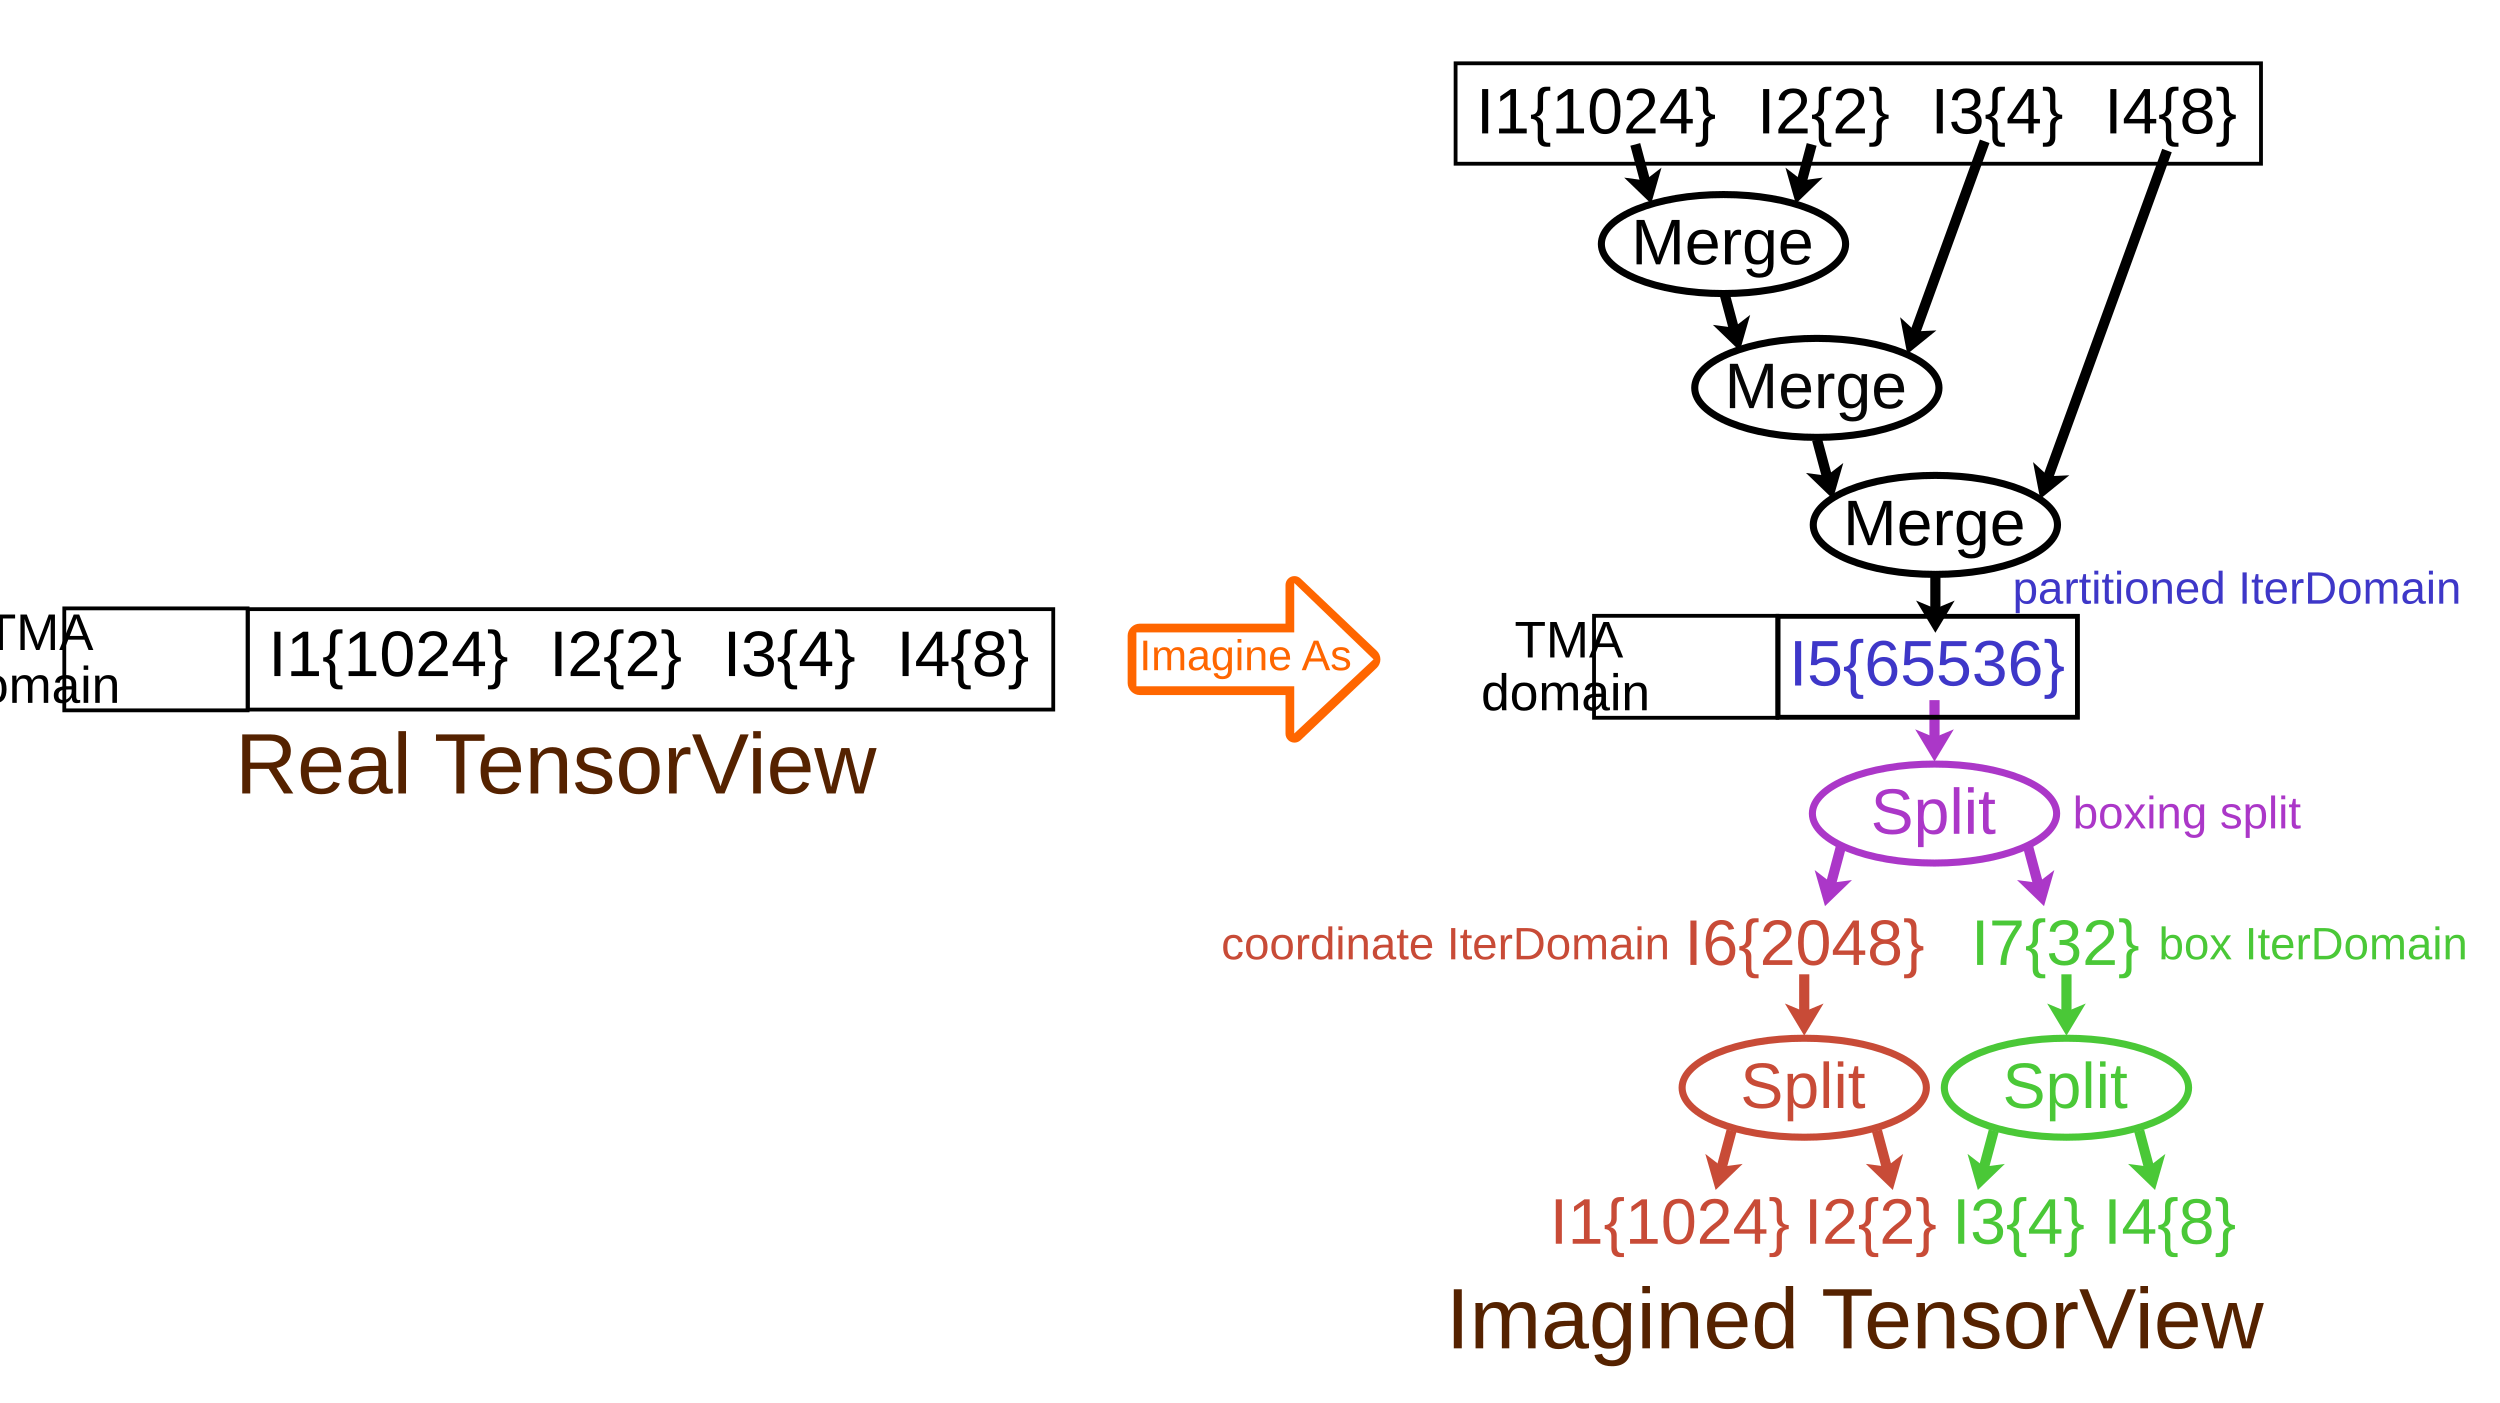
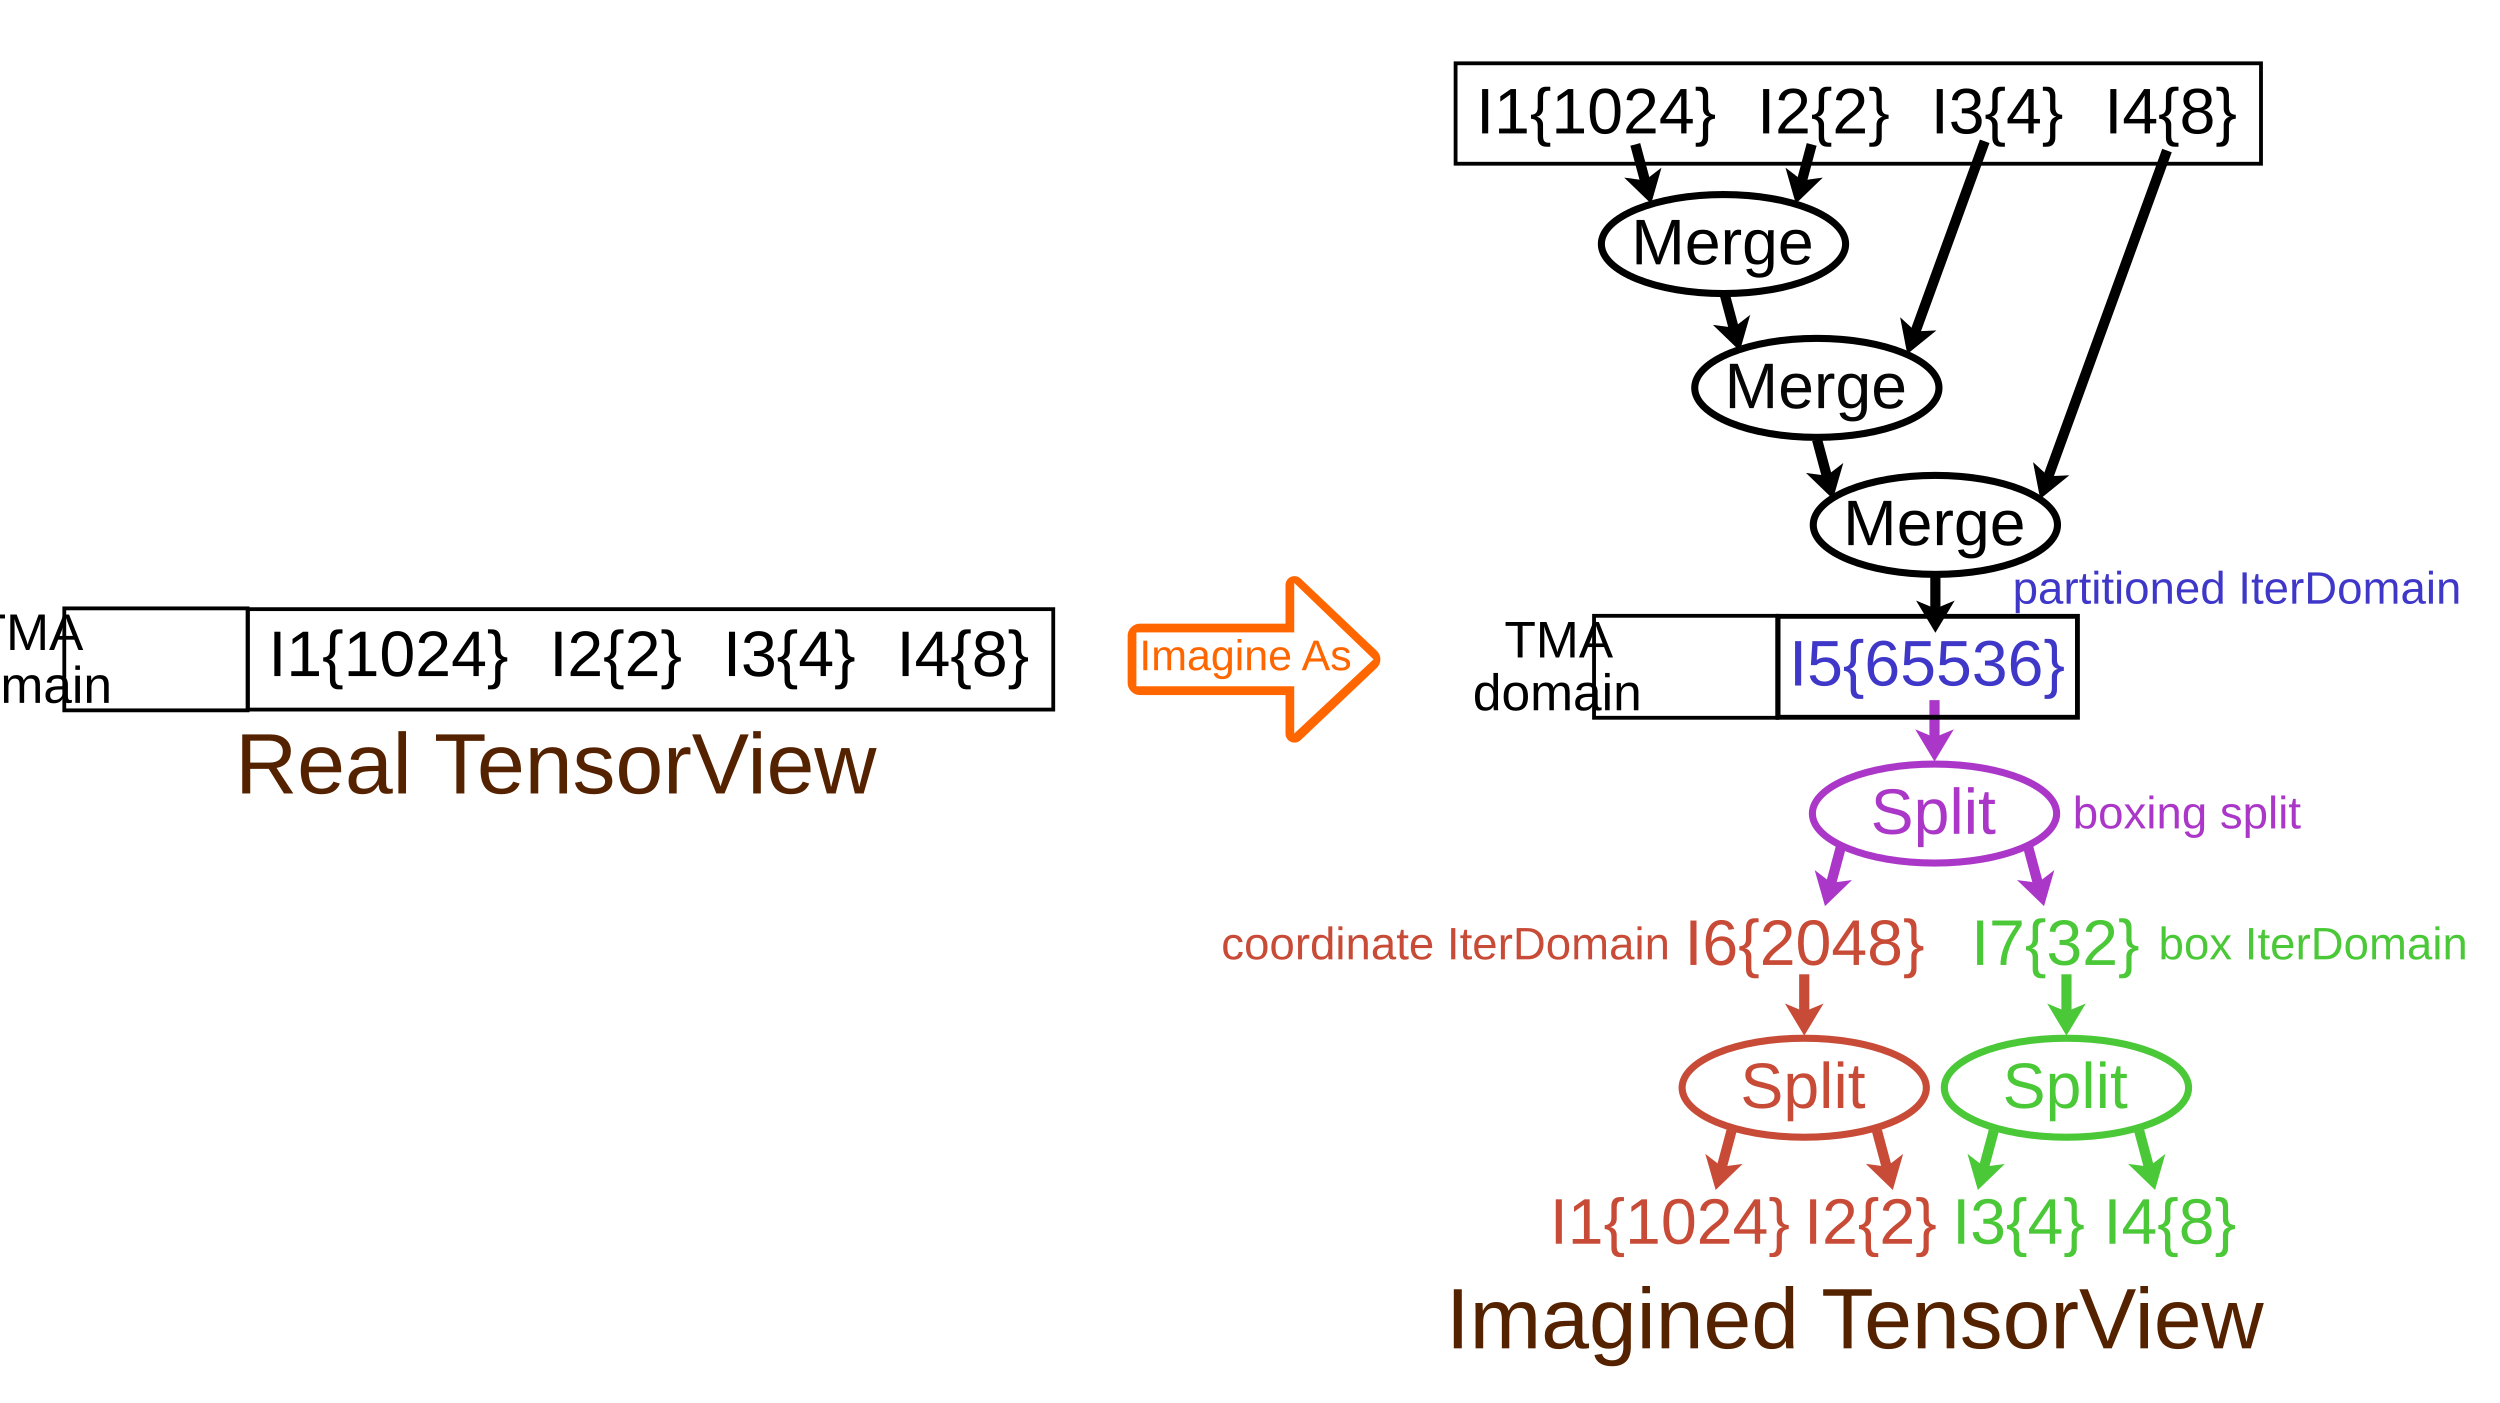
<svg xmlns="http://www.w3.org/2000/svg" width="205mm" height="115mm" viewBox="0 0 205 115" version="1.1" id="svg1" xml:space="preserve">
  <defs id="defs1" />
  <g id="layer1">
    <g id="g27" transform="matrix(0.4989088,0,0,0.4989088,3.883558,3.314928)">
-       <text xml:space="preserve" style="font-style:normal;font-weight:normal;font-size:10.583px;line-height:1.25;font-family:sans-serif;fill:#000000;fill-opacity:1;stroke:none;stroke-width:0.265" x="36.34" y="104.466" id="text1-3-2">
+       <text xml:space="preserve" style="font-style:normal;font-weight:normal;font-size:10.583px;line-height:1.25;font-family:Arial;fill:#000000;fill-opacity:1;stroke:none;stroke-width:0.265" x="36.34" y="104.466" id="text1-3-2">
        <tspan id="tspan1-1-6" style="font-style:normal;font-variant:normal;font-weight:normal;font-stretch:normal;font-family:Arial;-inkscape-font-specification:Arial;fill:#000000;fill-opacity:1;stroke-width:0.265" x="36.34" y="104.466">I1{1024}</tspan>
      </text>
-       <text xml:space="preserve" style="font-style:normal;font-weight:normal;font-size:10.583px;line-height:1.25;font-family:sans-serif;fill:#000000;fill-opacity:1;stroke:none;stroke-width:0.265" x="82.529" y="104.466" id="text3-7-9">
+       <text xml:space="preserve" style="font-style:normal;font-weight:normal;font-size:10.583px;line-height:1.25;font-family:Arial;fill:#000000;fill-opacity:1;stroke:none;stroke-width:0.265" x="82.529" y="104.466" id="text3-7-9">
        <tspan id="tspan3-8-5" style="font-style:normal;font-variant:normal;font-weight:normal;font-stretch:normal;font-family:Arial;-inkscape-font-specification:Arial;fill:#000000;fill-opacity:1;stroke-width:0.265" x="82.529" y="104.466">I2{2}</tspan>
      </text>
-       <text xml:space="preserve" style="font-style:normal;font-weight:normal;font-size:10.583px;line-height:1.25;font-family:sans-serif;fill:#000000;fill-opacity:1;stroke:none;stroke-width:0.265" x="111.059" y="104.466" id="text3-7-9-3">
+       <text xml:space="preserve" style="font-style:normal;font-weight:normal;font-size:10.583px;line-height:1.25;font-family:Arial;fill:#000000;fill-opacity:1;stroke:none;stroke-width:0.265" x="111.059" y="104.466" id="text3-7-9-3">
        <tspan id="tspan3-8-5-9" style="font-style:normal;font-variant:normal;font-weight:normal;font-stretch:normal;font-family:Arial;-inkscape-font-specification:Arial;fill:#000000;fill-opacity:1;stroke-width:0.265" x="111.059" y="104.466">I3{4}</tspan>
      </text>
-       <text xml:space="preserve" style="font-style:normal;font-weight:normal;font-size:10.583px;line-height:1.25;font-family:sans-serif;fill:#000000;fill-opacity:1;stroke:none;stroke-width:0.265" x="139.59" y="104.466" id="text3-7-9-3-3">
+       <text xml:space="preserve" style="font-style:normal;font-weight:normal;font-size:10.583px;line-height:1.25;font-family:Arial;fill:#000000;fill-opacity:1;stroke:none;stroke-width:0.265" x="139.59" y="104.466" id="text3-7-9-3-3">
        <tspan id="tspan3-8-5-9-9" style="font-style:normal;font-variant:normal;font-weight:normal;font-stretch:normal;font-family:Arial;-inkscape-font-specification:Arial;fill:#000000;fill-opacity:1;stroke-width:0.265" x="139.59" y="104.466">I4{8}</tspan>
      </text>
      <rect style="fill:none;stroke:#000000;stroke-width:0.626;stroke-dasharray:none" id="rect6-6-1" width="132.375" height="16.506" x="32.952" y="93.475" />
      <g id="g19" transform="translate(0,90.57223)">
        <rect style="fill:none;stroke:#000000;stroke-width:0.626;stroke-dasharray:none" id="rect6-8-0-2" width="30.127" height="16.759" x="2.783" y="2.776" />
-         <text xml:space="preserve" style="font-style:normal;font-weight:normal;font-size:8.467px;line-height:1.25;font-family:sans-serif;fill:#000000;fill-opacity:1;stroke:none;stroke-width:0.265" x="31.801" y="7.622" id="text8-6-7">
+         <text xml:space="preserve" style="font-style:normal;font-weight:normal;font-size:8.467px;line-height:1.25;font-family:Arial;fill:#000000;fill-opacity:1;stroke:none;stroke-width:0.265" x="31.801" y="7.622" id="text8-6-7">
          <tspan id="tspan8-3-2" style="font-style:normal;font-variant:normal;font-weight:normal;font-stretch:normal;font-size:8.467px;font-family:Arial;-inkscape-font-specification:Arial;text-align:end;text-anchor:end;stroke-width:0.265" x="31.801" y="7.622" dy="2">TMA</tspan>
          <tspan style="font-style:normal;font-variant:normal;font-weight:normal;font-stretch:normal;font-size:8.467px;font-family:Arial;-inkscape-font-specification:Arial;text-align:end;text-anchor:end;stroke-width:0.265" x="31.801" y="18.303" id="tspan9-2-2" dy="0 0 0 -0.05">domain</tspan>
        </text>
      </g>
    </g>
    <text xml:space="preserve" style="font-size:3.739px;fill:#3e37c8;fill-opacity:1;stroke-width:0.331;stroke-dasharray:none" x="165.04" y="49.499" id="text6">
      <tspan id="tspan6" style="font-style:normal;font-variant:normal;font-weight:normal;font-stretch:normal;font-size:3.739px;font-family:Arial;-inkscape-font-specification:Arial;stroke-width:0.331" x="165.04" y="49.499">partitioned IterDomain</tspan>
    </text>
    <text xml:space="preserve" style="font-size:3.739px;fill:#ab37c8;fill-opacity:1;stroke-width:0.331;stroke-dasharray:none" x="169.967" y="67.933" id="text6-8">
      <tspan id="tspan6-8" style="font-style:normal;font-variant:normal;font-weight:normal;font-stretch:normal;font-size:3.739px;font-family:Arial;-inkscape-font-specification:Arial;fill:#ab37c8;fill-opacity:1;stroke-width:0.331" x="169.967" y="67.933">boxing split</tspan>
    </text>
    <text xml:space="preserve" style="font-size:3.739px;fill:#4ac837;fill-opacity:1;stroke-width:0.331;stroke-dasharray:none" x="177.004" y="78.664" id="text6-9">
      <tspan id="tspan6-2" style="font-style:normal;font-variant:normal;font-weight:normal;font-stretch:normal;font-size:3.739px;font-family:Arial;-inkscape-font-specification:Arial;fill:#4ac837;fill-opacity:1;stroke-width:0.331" x="177.004" y="78.664">box IterDomain</tspan>
    </text>
    <text xml:space="preserve" style="font-size:3.739px;fill:#c84b37;fill-opacity:1;stroke-width:0.331;stroke-dasharray:none" x="100.146" y="78.664" id="text6-9-2">
      <tspan id="tspan6-2-6" style="font-style:normal;font-variant:normal;font-weight:normal;font-stretch:normal;font-size:3.739px;font-family:Arial;-inkscape-font-specification:Arial;fill:#c84b37;fill-opacity:1;stroke-width:0.331" x="100.146" y="78.664">coordinate IterDomain</tspan>
    </text>
-     <text xml:space="preserve" style="font-style:normal;font-weight:normal;font-size:5.28px;line-height:1.25;font-family:sans-serif;fill:#c84b37;fill-opacity:1;stroke:none;stroke-width:0.132" x="127.09" y="101.989" id="text1-3-2-6">
+     <text xml:space="preserve" style="font-style:normal;font-weight:normal;font-size:5.28px;line-height:1.25;font-family:Arial;fill:#c84b37;fill-opacity:1;stroke:none;stroke-width:0.132" x="127.09" y="101.989" id="text1-3-2-6">
      <tspan id="tspan1-1-6-1" style="font-style:normal;font-variant:normal;font-weight:normal;font-stretch:normal;font-family:Arial;-inkscape-font-specification:Arial;fill:#c84b37;fill-opacity:1;stroke-width:0.132" x="127.09" y="101.989">I1{1024}</tspan>
    </text>
-     <text xml:space="preserve" style="font-style:normal;font-weight:normal;font-size:5.28px;line-height:1.25;font-family:sans-serif;fill:#c84b37;fill-opacity:1;stroke:none;stroke-width:0.132" x="147.943" y="101.989" id="text1-3-2-6-6">
+     <text xml:space="preserve" style="font-style:normal;font-weight:normal;font-size:5.28px;line-height:1.25;font-family:Arial;fill:#c84b37;fill-opacity:1;stroke:none;stroke-width:0.132" x="147.943" y="101.989" id="text1-3-2-6-6">
      <tspan id="tspan1-1-6-1-5" style="font-style:normal;font-variant:normal;font-weight:normal;font-stretch:normal;font-family:Arial;-inkscape-font-specification:Arial;fill:#c84b37;fill-opacity:1;stroke-width:0.132" x="147.943" y="101.989">I2{2}</tspan>
    </text>
-     <text xml:space="preserve" style="font-style:normal;font-weight:normal;font-size:5.28px;line-height:1.25;font-family:sans-serif;fill:#4ac837;fill-opacity:1;stroke:none;stroke-width:0.132" x="160.084" y="101.989" id="text1-3-2-6-4">
+     <text xml:space="preserve" style="font-style:normal;font-weight:normal;font-size:5.28px;line-height:1.25;font-family:Arial;fill:#4ac837;fill-opacity:1;stroke:none;stroke-width:0.132" x="160.084" y="101.989" id="text1-3-2-6-4">
      <tspan id="tspan1-1-6-1-52" style="font-style:normal;font-variant:normal;font-weight:normal;font-stretch:normal;font-family:Arial;-inkscape-font-specification:Arial;fill:#4ac837;fill-opacity:1;stroke-width:0.132" x="160.084" y="101.989">I3{4}</tspan>
    </text>
-     <text xml:space="preserve" style="font-style:normal;font-weight:normal;font-size:5.28px;line-height:1.25;font-family:sans-serif;fill:#4ac837;fill-opacity:1;stroke:none;stroke-width:0.132" x="172.489" y="101.989" id="text1-3-2-6-4-4">
+     <text xml:space="preserve" style="font-style:normal;font-weight:normal;font-size:5.28px;line-height:1.25;font-family:Arial;fill:#4ac837;fill-opacity:1;stroke:none;stroke-width:0.132" x="172.489" y="101.989" id="text1-3-2-6-4-4">
      <tspan id="tspan1-1-6-1-52-3" style="font-style:normal;font-variant:normal;font-weight:normal;font-stretch:normal;font-family:Arial;-inkscape-font-specification:Arial;fill:#4ac837;fill-opacity:1;stroke-width:0.132" x="172.489" y="101.989">I4{8}</tspan>
    </text>
    <g id="g2-2" transform="matrix(-0.4819089,0.1291271,0.1291271,0.4819089,155.5199,-12.81919)" style="fill:#000000;fill-opacity:1">
      <path d="m 54.277,46.722 -3.175,-5.292 3.175,1.323 3.175,-1.323 z" id="path1-7-8-3" style="fill:#000000;fill-opacity:1;stroke:none;stroke-width:0.265" />
      <rect style="fill:#000000;fill-opacity:1;stroke:none;stroke-width:0.129" id="rect13-6-5-7" width="1.673" height="6.77" x="53.441" y="36.63" />
    </g>
    <g id="g2-2-8" transform="matrix(-0.4819089,-0.1291271,-0.1291271,0.4819089,179.4448,1.198167)" style="fill:#000000;fill-opacity:1">
      <path d="m 54.277,46.722 -3.175,-5.292 3.175,1.323 3.175,-1.323 z" id="path1-7-8-3-9" style="fill:#000000;fill-opacity:1;stroke:none;stroke-width:0.265" />
      <rect style="fill:#000000;fill-opacity:1;stroke:none;stroke-width:0.129" id="rect13-6-5-7-7" width="1.673" height="6.77" x="53.441" y="36.63" />
    </g>
-     <text xml:space="preserve" style="font-style:normal;font-weight:normal;font-size:5.28px;line-height:1.25;font-family:sans-serif;fill:#3e37c8;fill-opacity:1;stroke:none;stroke-width:0.132" x="133.756" y="21.674" id="text19">
+     <text xml:space="preserve" style="font-style:normal;font-weight:normal;font-size:5.28px;line-height:1.25;font-family:Arial;fill:#3e37c8;fill-opacity:1;stroke:none;stroke-width:0.132" x="133.756" y="21.674" id="text19">
      <tspan id="tspan19" style="font-style:normal;font-variant:normal;font-weight:normal;font-stretch:normal;font-family:Arial;-inkscape-font-specification:Arial;fill:#000000;fill-opacity:1;stroke-width:0.132" x="133.756" y="21.674">Merge</tspan>
    </text>
    <ellipse style="fill:none;fill-opacity:1;stroke:#000000;stroke-width:0.581;stroke-dasharray:none;stroke-opacity:1" id="path19" cx="141.326" cy="20.012" rx="10.014" ry="4.059" />
    <g id="g17" transform="matrix(0.4989088,0,0,0.4989088,20.59635,2.950988)">
      <g id="g2-2-5" transform="rotate(15,-209.2535,871.1302)">
        <path d="m 54.277,46.722 -3.175,-5.292 3.175,1.323 3.175,-1.323 z" id="path1-7-8-3-0" style="fill:#ab37c8;fill-opacity:1;stroke:none;stroke-width:0.265" />
        <rect style="fill:#ab37c8;fill-opacity:1;stroke:none;stroke-width:0.129" id="rect13-6-5-7-3" width="1.673" height="6.77" x="53.441" y="36.63" />
      </g>
      <g id="g2-2-8-6" transform="rotate(-15,540.2012,-818.1127)">
        <path d="m 54.277,46.722 -3.175,-5.292 3.175,1.323 3.175,-1.323 z" id="path1-7-8-3-9-1" style="fill:#ab37c8;fill-opacity:1;stroke:none;stroke-width:0.265" />
        <rect style="fill:#ab37c8;fill-opacity:1;stroke:none;stroke-width:0.129" id="rect13-6-5-7-7-0" width="1.673" height="6.77" x="53.441" y="36.63" />
      </g>
    </g>
    <g id="g2-9" transform="matrix(0.4989088,0,0,0.4989088,131.5502,39.13562)">
      <path d="m 54.277,46.722 -3.175,-5.292 3.175,1.323 3.175,-1.323 z" id="path1-7-8-36" style="fill:#ab37c8;fill-opacity:1;stroke:none;stroke-width:0.265" />
      <rect style="fill:#ab37c8;fill-opacity:1;stroke:none;stroke-width:0.129" id="rect13-6-5-0" width="1.673" height="6.77" x="53.441" y="36.63" />
    </g>
    <g id="g7" transform="matrix(0.4989088,0,0,0.4989088,94.92179,46.89683)">
-       <text xml:space="preserve" style="font-style:normal;font-weight:normal;font-size:10.583px;line-height:1.25;font-family:sans-serif;fill:#000000;fill-opacity:1;stroke:none;stroke-width:0.265" x="117.202" y="43.047" id="text19-2">
+       <text xml:space="preserve" style="font-style:normal;font-weight:normal;font-size:10.583px;line-height:1.25;font-family:Arial;fill:#000000;fill-opacity:1;stroke:none;stroke-width:0.265" x="117.202" y="43.047" id="text19-2">
        <tspan id="tspan19-61" style="font-style:normal;font-variant:normal;font-weight:normal;font-stretch:normal;font-family:Arial;-inkscape-font-specification:Arial;fill:#ab37c8;fill-opacity:1;stroke-width:0.265" x="117.202" y="43.047">Split</tspan>
      </text>
      <ellipse style="fill:none;fill-opacity:1;stroke:#ab37c8;stroke-width:1.165;stroke-dasharray:none;stroke-opacity:1" id="path19-8" cx="127.694" cy="39.717" rx="20.072" ry="8.135" />
    </g>
    <g id="g5" transform="matrix(0.4989088,0,0,0.4989088,22.31239,3.743006)">
-       <text xml:space="preserve" style="font-style:normal;font-weight:normal;font-size:10.583px;line-height:1.25;font-family:sans-serif;fill:#000000;fill-opacity:1;stroke:none;stroke-width:0.265" x="197.905" y="14.423" id="text1-3-2-4">
+       <text xml:space="preserve" style="font-style:normal;font-weight:normal;font-size:10.583px;line-height:1.25;font-family:Arial;fill:#000000;fill-opacity:1;stroke:none;stroke-width:0.265" x="197.905" y="14.423" id="text1-3-2-4">
        <tspan id="tspan1-1-6-7" style="font-style:normal;font-variant:normal;font-weight:normal;font-stretch:normal;font-family:Arial;-inkscape-font-specification:Arial;fill:#000000;fill-opacity:1;stroke-width:0.265" x="197.905" y="14.423">I1{1024}</tspan>
      </text>
-       <text xml:space="preserve" style="font-style:normal;font-weight:normal;font-size:10.583px;line-height:1.25;font-family:sans-serif;fill:#000000;fill-opacity:1;stroke:none;stroke-width:0.265" x="244.094" y="14.423" id="text3-7-9-1">
+       <text xml:space="preserve" style="font-style:normal;font-weight:normal;font-size:10.583px;line-height:1.25;font-family:Arial;fill:#000000;fill-opacity:1;stroke:none;stroke-width:0.265" x="244.094" y="14.423" id="text3-7-9-1">
        <tspan id="tspan3-8-5-3" style="font-style:normal;font-variant:normal;font-weight:normal;font-stretch:normal;font-family:Arial;-inkscape-font-specification:Arial;fill:#000000;fill-opacity:1;stroke-width:0.265" x="244.094" y="14.423">I2{2}</tspan>
      </text>
-       <text xml:space="preserve" style="font-style:normal;font-weight:normal;font-size:10.583px;line-height:1.25;font-family:sans-serif;fill:#000000;fill-opacity:1;stroke:none;stroke-width:0.265" x="272.625" y="14.423" id="text3-7-9-3-8">
+       <text xml:space="preserve" style="font-style:normal;font-weight:normal;font-size:10.583px;line-height:1.25;font-family:Arial;fill:#000000;fill-opacity:1;stroke:none;stroke-width:0.265" x="272.625" y="14.423" id="text3-7-9-3-8">
        <tspan id="tspan3-8-5-9-4" style="font-style:normal;font-variant:normal;font-weight:normal;font-stretch:normal;font-family:Arial;-inkscape-font-specification:Arial;fill:#000000;fill-opacity:1;stroke-width:0.265" x="272.625" y="14.423">I3{4}</tspan>
      </text>
-       <text xml:space="preserve" style="font-style:normal;font-weight:normal;font-size:10.583px;line-height:1.25;font-family:sans-serif;fill:#000000;fill-opacity:1;stroke:none;stroke-width:0.265" x="301.156" y="14.423" id="text3-7-9-3-3-8">
+       <text xml:space="preserve" style="font-style:normal;font-weight:normal;font-size:10.583px;line-height:1.25;font-family:Arial;fill:#000000;fill-opacity:1;stroke:none;stroke-width:0.265" x="301.156" y="14.423" id="text3-7-9-3-3-8">
        <tspan id="tspan3-8-5-9-9-0" style="font-style:normal;font-variant:normal;font-weight:normal;font-stretch:normal;font-family:Arial;-inkscape-font-specification:Arial;fill:#000000;fill-opacity:1;stroke-width:0.265" x="301.156" y="14.423">I4{8}</tspan>
      </text>
      <rect style="fill:none;stroke:#000000;stroke-width:0.626;stroke-dasharray:none" id="rect6-6-1-4" width="132.375" height="16.506" x="194.517" y="2.902" />
    </g>
    <g id="g13" transform="matrix(0.4688209,0.1706369,-0.1706369,0.4688209,36.38234,-42.58775)">
      <path d="m 275.142,52.626 3.175,-5.292 -3.175,1.323 -3.175,-1.323 z" id="path1-7-8-3-9-8" style="fill:#000000;fill-opacity:1;stroke:none;stroke-width:0.265" />
      <rect style="fill:#000000;fill-opacity:1;stroke:none;stroke-width:0.289" id="rect13-6-5-7-7-2" width="1.673" height="33.892" x="-275.979" y="15.412" transform="scale(-1,1)" />
    </g>
    <g id="g16" transform="matrix(0.4989088,0,0,0.4989088,22.57639,3.743006)">
-       <text xml:space="preserve" style="font-style:normal;font-weight:normal;font-size:10.583px;line-height:1.25;font-family:sans-serif;fill:#3e37c8;fill-opacity:0.976;stroke:none;stroke-width:0.265" x="238.193" y="59.578" id="text19-3">
+       <text xml:space="preserve" style="font-style:normal;font-weight:normal;font-size:10.583px;line-height:1.25;font-family:Arial;fill:#3e37c8;fill-opacity:0.976;stroke:none;stroke-width:0.265" x="238.193" y="59.578" id="text19-3">
        <tspan id="tspan19-9" style="font-style:normal;font-variant:normal;font-weight:normal;font-stretch:normal;font-family:Arial;-inkscape-font-specification:Arial;fill:#000000;fill-opacity:0.976;stroke-width:0.265" x="238.193" y="59.578">Merge</tspan>
      </text>
      <ellipse style="fill:none;fill-opacity:1;stroke:#000000;stroke-width:1.165;stroke-dasharray:none;stroke-opacity:1" id="path19-0" cx="253.365" cy="56.248" rx="20.072" ry="8.135" />
    </g>
    <g id="g2-2-55-5" transform="matrix(-0.4819089,0.1291271,0.1291271,0.4819089,170.4275,11.39855)" style="fill:#000000;fill-opacity:1">
      <path d="m 54.277,46.722 -3.175,-5.292 3.175,1.323 3.175,-1.323 z" id="path1-7-8-3-8-8" style="fill:#000000;fill-opacity:1;stroke:none;stroke-width:0.265" />
      <rect style="fill:#000000;fill-opacity:1;stroke:none;stroke-width:0.129" id="rect13-6-5-7-2-6" width="1.673" height="6.77" x="53.441" y="36.63" />
    </g>
    <g id="g14" transform="matrix(0.4989088,0,0,0.4989088,25.21645,2.422976)">
-       <text xml:space="preserve" style="font-style:normal;font-weight:normal;font-size:10.583px;line-height:1.25;font-family:sans-serif;fill:#000000;fill-opacity:1;stroke:none;stroke-width:0.265" x="252.38" y="84.743" id="text19-3-9">
+       <text xml:space="preserve" style="font-style:normal;font-weight:normal;font-size:10.583px;line-height:1.25;font-family:Arial;fill:#000000;fill-opacity:1;stroke:none;stroke-width:0.265" x="252.38" y="84.743" id="text19-3-9">
        <tspan id="tspan19-9-4" style="font-style:normal;font-variant:normal;font-weight:normal;font-stretch:normal;font-family:Arial;-inkscape-font-specification:Arial;fill:#000000;fill-opacity:1;stroke-width:0.265" x="252.38" y="84.743">Merge</tspan>
      </text>
      <ellipse style="fill:none;fill-opacity:1;stroke:#000000;stroke-width:1.165;stroke-dasharray:none;stroke-opacity:1" id="path19-0-1" cx="267.553" cy="81.413" rx="20.072" ry="8.135" />
    </g>
    <g id="g15" transform="matrix(0.4688209,0.1706369,-0.1706369,0.4688209,37.32815,-47.7512)">
      <path d="m 305.574,77.902 3.175,-5.292 -3.175,1.323 -3.175,-1.323 z" id="path1-7-8-3-9-8-5" style="fill:#000000;fill-opacity:1;stroke:none;stroke-width:0.265" />
      <rect style="fill:#000000;fill-opacity:1;stroke:none;stroke-width:0.377" id="rect13-6-5-7-7-2-9" width="1.673" height="57.61" x="-306.41" y="16.971" transform="scale(-1,1)" />
    </g>
    <g id="g2-6-7" transform="matrix(0.4989088,0,0,0.4989088,131.6214,28.57673)" style="fill:#000000;fill-opacity:1">
      <path d="m 54.277,46.722 -3.175,-5.292 3.175,1.323 3.175,-1.323 z" id="path1-7-8-4-5" style="fill:#000000;fill-opacity:1;stroke:none;stroke-width:0.265" />
      <rect style="fill:#000000;fill-opacity:1;stroke:none;stroke-width:0.129" id="rect13-6-5-6-7" width="1.673" height="6.77" x="53.441" y="36.63" />
    </g>
-     <text xml:space="preserve" style="font-style:normal;font-weight:normal;font-size:5.28px;line-height:1.25;font-family:sans-serif;fill:#000000;fill-opacity:1;stroke:none;stroke-width:0.132" x="146.71" y="56.214" id="text3-7-9-3-8-2-4-5">
+     <text xml:space="preserve" style="font-style:normal;font-weight:normal;font-size:5.28px;line-height:1.25;font-family:Arial;fill:#000000;fill-opacity:1;stroke:none;stroke-width:0.132" x="146.71" y="56.214" id="text3-7-9-3-8-2-4-5">
      <tspan id="tspan3-8-5-9-4-2-3-0" style="font-style:normal;font-variant:normal;font-weight:normal;font-stretch:normal;font-family:Arial;-inkscape-font-specification:Arial;fill:#3e37c8;fill-opacity:1;stroke-width:0.132" x="146.71" y="56.214">I5{65536}</tspan>
    </text>
-     <text xml:space="preserve" style="font-style:normal;font-weight:normal;font-size:5.28px;line-height:1.25;font-family:sans-serif;fill:#4ac837;fill-opacity:1;stroke:none;stroke-width:0.132" x="161.635" y="79.124" id="text3-7-9-3-8-2-4-5-1">
+     <text xml:space="preserve" style="font-style:normal;font-weight:normal;font-size:5.28px;line-height:1.25;font-family:Arial;fill:#4ac837;fill-opacity:1;stroke:none;stroke-width:0.132" x="161.635" y="79.124" id="text3-7-9-3-8-2-4-5-1">
      <tspan id="tspan3-8-5-9-4-2-3-0-0" style="font-style:normal;font-variant:normal;font-weight:normal;font-stretch:normal;font-family:Arial;-inkscape-font-specification:Arial;fill:#4ac837;fill-opacity:1;stroke-width:0.132" x="161.635" y="79.124">I7{32}</tspan>
    </text>
-     <text xml:space="preserve" style="font-style:normal;font-weight:normal;font-size:5.28px;line-height:1.25;font-family:sans-serif;fill:#c84b37;fill-opacity:1;stroke:none;stroke-width:0.132" x="138.129" y="79.124" id="text3-7-9-3-8-2-4-5-1-8">
+     <text xml:space="preserve" style="font-style:normal;font-weight:normal;font-size:5.28px;line-height:1.25;font-family:Arial;fill:#c84b37;fill-opacity:1;stroke:none;stroke-width:0.132" x="138.129" y="79.124" id="text3-7-9-3-8-2-4-5-1-8">
      <tspan id="tspan3-8-5-9-4-2-3-0-0-0" style="font-style:normal;font-variant:normal;font-weight:normal;font-stretch:normal;font-family:Arial;-inkscape-font-specification:Arial;fill:#c84b37;fill-opacity:1;stroke-width:0.132" x="138.129" y="79.124">I6{2048}</tspan>
    </text>
    <g id="g2-2-55-5-1" transform="matrix(-0.4819089,0.1291271,0.1291271,0.4819089,162.7921,-0.7457045)" style="fill:#000000;fill-opacity:1">
      <path d="m 54.277,46.722 -3.175,-5.292 3.175,1.323 3.175,-1.323 z" id="path1-7-8-3-8-8-0" style="fill:#000000;fill-opacity:1;stroke:none;stroke-width:0.265" />
      <rect style="fill:#000000;fill-opacity:1;stroke:none;stroke-width:0.129" id="rect13-6-5-7-2-6-9" width="1.673" height="6.77" x="53.441" y="36.63" />
    </g>
    <g id="g10-9" transform="matrix(0.4989088,0,0,0.4989088,34.46689,2.846593)" style="fill:#4ac837;fill-opacity:1">
      <g id="g2-2-5-4" transform="rotate(15,-388.5593,884.3984)" style="fill:#4ac837;fill-opacity:1">
        <path d="m 54.277,46.722 -3.175,-5.292 3.175,1.323 3.175,-1.323 z" id="path1-7-8-3-0-7" style="fill:#4ac837;fill-opacity:1;stroke:none;stroke-width:0.265" />
        <rect style="fill:#4ac837;fill-opacity:1;stroke:none;stroke-width:0.129" id="rect13-6-5-7-3-0" width="1.673" height="6.77" x="53.441" y="36.63" />
      </g>
      <g id="g2-2-8-6-4" transform="rotate(-15,713.3918,-758.3948)" style="fill:#4ac837;fill-opacity:1">
        <path d="m 54.277,46.722 -3.175,-5.292 3.175,1.323 3.175,-1.323 z" id="path1-7-8-3-9-1-0" style="fill:#4ac837;fill-opacity:1;stroke:none;stroke-width:0.265" />
        <rect style="fill:#4ac837;fill-opacity:1;stroke:none;stroke-width:0.129" id="rect13-6-5-7-7-0-6" width="1.673" height="6.77" x="53.441" y="36.63" />
      </g>
    </g>
    <g id="g2-9-5" transform="matrix(0.4989088,0,0,0.4989088,142.3698,61.618)" style="fill:#4ac837;fill-opacity:1">
      <path d="m 54.277,46.722 -3.175,-5.292 3.175,1.323 3.175,-1.323 z" id="path1-7-8-36-3" style="fill:#4ac837;fill-opacity:1;stroke:none;stroke-width:0.265" />
      <rect style="fill:#4ac837;fill-opacity:1;stroke:none;stroke-width:0.129" id="rect13-6-5-0-8" width="1.673" height="6.77" x="53.441" y="36.63" />
    </g>
-     <text xml:space="preserve" style="font-style:normal;font-weight:normal;font-size:5.28px;line-height:1.25;font-family:sans-serif;fill:#4ac837;fill-opacity:1;stroke:none;stroke-width:0.132" x="164.214" y="90.856" id="text19-2-1">
+     <text xml:space="preserve" style="font-style:normal;font-weight:normal;font-size:5.28px;line-height:1.25;font-family:Arial;fill:#4ac837;fill-opacity:1;stroke:none;stroke-width:0.132" x="164.214" y="90.856" id="text19-2-1">
      <tspan id="tspan19-61-2" style="font-style:normal;font-variant:normal;font-weight:normal;font-stretch:normal;font-family:Arial;-inkscape-font-specification:Arial;fill:#4ac837;fill-opacity:1;stroke-width:0.132" x="164.214" y="90.856">Split</tspan>
    </text>
    <ellipse style="fill:none;fill-opacity:1;stroke:#4ac837;stroke-width:0.581;stroke-dasharray:none;stroke-opacity:1" id="path19-8-4" cx="169.449" cy="89.194" rx="10.014" ry="4.059" />
    <g id="g10-9-7" transform="matrix(0.4989088,0,0,0.4989088,12.9647,2.846593)" style="fill:#c84b37;fill-opacity:1">
      <g id="g2-2-5-4-6" transform="rotate(15,-388.5593,884.3984)" style="fill:#c84b37;fill-opacity:1">
        <path d="m 54.277,46.722 -3.175,-5.292 3.175,1.323 3.175,-1.323 z" id="path1-7-8-3-0-7-5" style="fill:#c84b37;fill-opacity:1;stroke:none;stroke-width:0.265" />
        <rect style="fill:#c84b37;fill-opacity:1;stroke:none;stroke-width:0.129" id="rect13-6-5-7-3-0-0" width="1.673" height="6.77" x="53.441" y="36.63" />
      </g>
      <g id="g2-2-8-6-4-4" transform="rotate(-15,713.3918,-758.3948)" style="fill:#c84b37;fill-opacity:1">
        <path d="m 54.277,46.722 -3.175,-5.292 3.175,1.323 3.175,-1.323 z" id="path1-7-8-3-9-1-0-5" style="fill:#c84b37;fill-opacity:1;stroke:none;stroke-width:0.265" />
        <rect style="fill:#c84b37;fill-opacity:1;stroke:none;stroke-width:0.129" id="rect13-6-5-7-7-0-6-1" width="1.673" height="6.77" x="53.441" y="36.63" />
      </g>
    </g>
    <g id="g2-9-5-2" transform="matrix(0.4989088,0,0,0.4989088,120.8676,61.618)" style="fill:#c84b37;fill-opacity:1">
      <path d="m 54.277,46.722 -3.175,-5.292 3.175,1.323 3.175,-1.323 z" id="path1-7-8-36-3-3" style="fill:#c84b37;fill-opacity:1;stroke:none;stroke-width:0.265" />
      <rect style="fill:#c84b37;fill-opacity:1;stroke:none;stroke-width:0.129" id="rect13-6-5-0-8-7" width="1.673" height="6.77" x="53.441" y="36.63" />
    </g>
-     <text xml:space="preserve" style="font-style:normal;font-weight:normal;font-size:5.28px;line-height:1.25;font-family:sans-serif;fill:#c84b37;fill-opacity:1;stroke:none;stroke-width:0.132" x="142.712" y="90.856" id="text19-2-1-2">
+     <text xml:space="preserve" style="font-style:normal;font-weight:normal;font-size:5.28px;line-height:1.25;font-family:Arial;fill:#c84b37;fill-opacity:1;stroke:none;stroke-width:0.132" x="142.712" y="90.856" id="text19-2-1-2">
      <tspan id="tspan19-61-2-4" style="font-style:normal;font-variant:normal;font-weight:normal;font-stretch:normal;font-family:Arial;-inkscape-font-specification:Arial;fill:#c84b37;fill-opacity:1;stroke-width:0.132" x="142.712" y="90.856">Split</tspan>
    </text>
    <ellipse style="fill:none;fill-opacity:1;stroke:#c84b37;stroke-width:0.581;stroke-dasharray:none;stroke-opacity:1" id="path19-8-4-1" cx="147.947" cy="89.194" rx="10.014" ry="4.059" />
    <g id="g21" transform="matrix(0.4989088,0,0,0.4989088,22.31239,3.743006)">
      <rect style="fill:none;stroke:#000000;stroke-width:0.796;stroke-dasharray:none" id="rect6-8-0-2-4-9" width="49.203" height="16.589" x="247.52" y="93.796" />
      <g id="g20" transform="translate(27.51668)">
        <rect style="fill:none;stroke:#000000;stroke-width:0.626;stroke-dasharray:none" id="rect6-8-0-2-4" width="30.127" height="16.759" x="189.755" y="93.711" />
-         <text xml:space="preserve" style="font-style:normal;font-weight:normal;font-size:8.467px;line-height:1.25;font-family:sans-serif;fill:#000000;fill-opacity:1;stroke:none;stroke-width:0.265" x="218.772" y="98.557" id="text8-6-7-1">
+         <text xml:space="preserve" style="font-style:normal;font-weight:normal;font-size:8.467px;line-height:1.25;font-family:Arial;fill:#000000;fill-opacity:1;stroke:none;stroke-width:0.265" x="218.772" y="98.557" id="text8-6-7-1">
          <tspan id="tspan8-3-2-4" style="font-style:normal;font-variant:normal;font-weight:normal;font-stretch:normal;font-size:8.467px;font-family:Arial;-inkscape-font-specification:Arial;text-align:end;text-anchor:end;stroke-width:0.265" x="218.772" y="98.557" dy="2">TMA</tspan>
          <tspan style="font-style:normal;font-variant:normal;font-weight:normal;font-stretch:normal;font-size:8.467px;font-family:Arial;-inkscape-font-specification:Arial;text-align:end;text-anchor:end;stroke-width:0.265" x="218.772" y="109.238" id="tspan9-2-2-6" dy="0 0 0 -0.05">domain</tspan>
        </text>
      </g>
    </g>
    <g style="clip-rule:evenodd;fill-rule:evenodd;stroke:none;stroke-width:0.036;stroke-linejoin:round;stroke-miterlimit:2;stroke-dasharray:none" id="g24" transform="matrix(0.9754288,0,0,0.9754288,85.47943,3.725288)" />
    <g id="g25" transform="matrix(0.4989088,0,0,0.4989088,11.64121,41.95218)" style="fill:#ff6600">
      <path d="m 12.481,14.999 v 3.251 c 0,0.412 0.335,0.75 0.752,0.75 0.188,0 0.375,-0.071 0.518,-0.206 1.775,-1.685 4.945,-4.692 6.396,-6.069 0.2,-0.189 0.312,-0.452 0.312,-0.725 0,-0.274 -0.112,-0.536 -0.312,-0.725 -1.451,-1.377 -4.621,-4.385 -6.396,-6.068 -0.143,-0.136 -0.33,-0.207 -0.518,-0.207 -0.417,0 -0.752,0.337 -0.752,0.75 V 9.001 H 0.213 c -0.531,0 -1.002,0.47 -1.002,1 v 3.998 c 0,0.53 0.471,1 1.002,1 z M 13.215,9.736 V 5.58 L 19.88,12 13.215,18.229 V 14.264 H -0.054 V 9.736 Z" fill-rule="nonzero" id="path1" style="clip-rule:evenodd;fill:#ff6600;fill-rule:evenodd;stroke:none;stroke-width:0.036;stroke-linejoin:round;stroke-miterlimit:2;stroke-dasharray:none" transform="matrix(1.955125,0,0,1.955125,163.5487,0.822514)" />
      <text xml:space="preserve" style="font-size:7.056px;line-height:0;font-family:Arial;-inkscape-font-specification:Arial;letter-spacing:0px;fill:#ff6600;fill-opacity:1;stroke:none;stroke-width:0.1;stroke-dasharray:none;stroke-opacity:1" x="163.922" y="26.067" id="text24">
        <tspan id="tspan24" style="fill:#ff6600;stroke-width:0.1" x="163.922" y="26.067">Imagine As</tspan>
      </text>
    </g>
    <text xml:space="preserve" style="font-size:7.04px;line-height:0;font-family:Arial;-inkscape-font-specification:Arial;letter-spacing:0px;fill:#000000;fill-opacity:1;stroke:none;stroke-width:0.05;stroke-dasharray:none;stroke-opacity:1" x="118.553" y="110.564" id="text28">
      <tspan id="tspan28" style="font-size:7.04px;fill:#552200;stroke-width:0.05" x="118.553" y="110.564">Imagined TensorView</tspan>
    </text>
    <text xml:space="preserve" style="font-size:7.04px;line-height:0;font-family:Arial;-inkscape-font-specification:Arial;letter-spacing:0px;fill:#000000;fill-opacity:1;stroke:none;stroke-width:0.05;stroke-dasharray:none;stroke-opacity:1" x="19.285" y="65.065" id="text28-8">
      <tspan id="tspan28-9" style="font-size:7.04px;fill:#552200;stroke-width:0.05" x="19.285" y="65.065">Real TensorView</tspan>
    </text>
  </g>
</svg>
